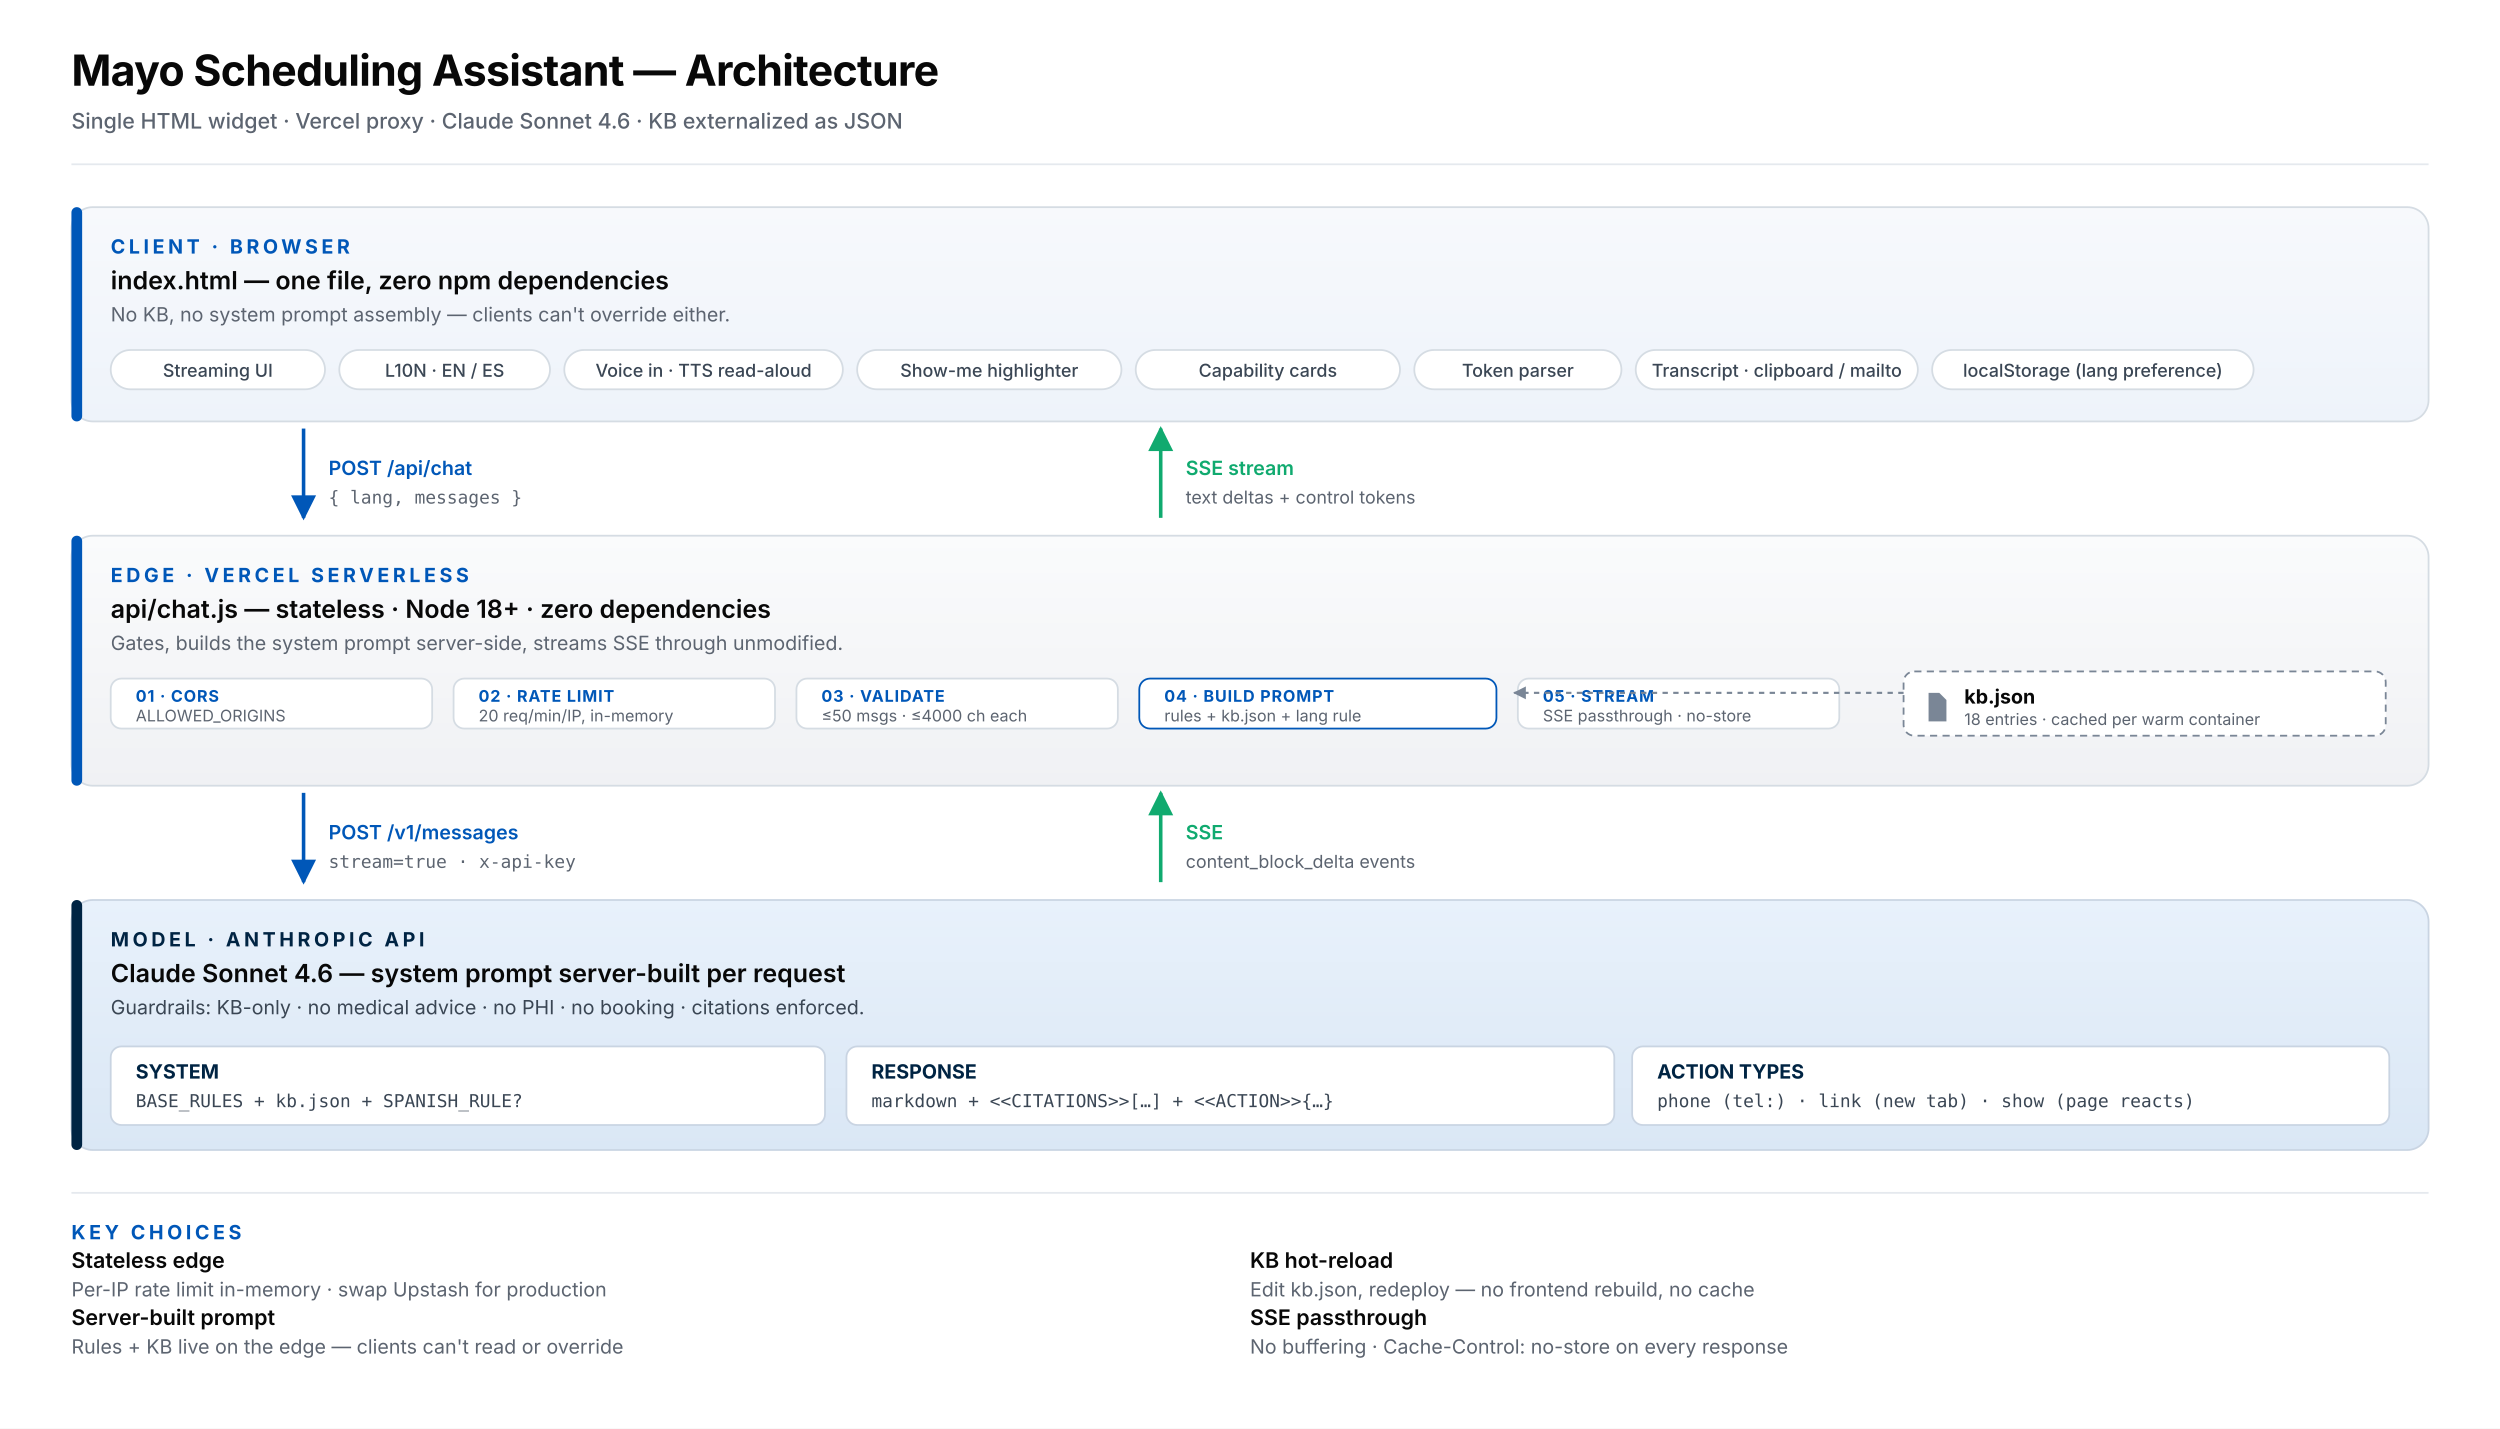
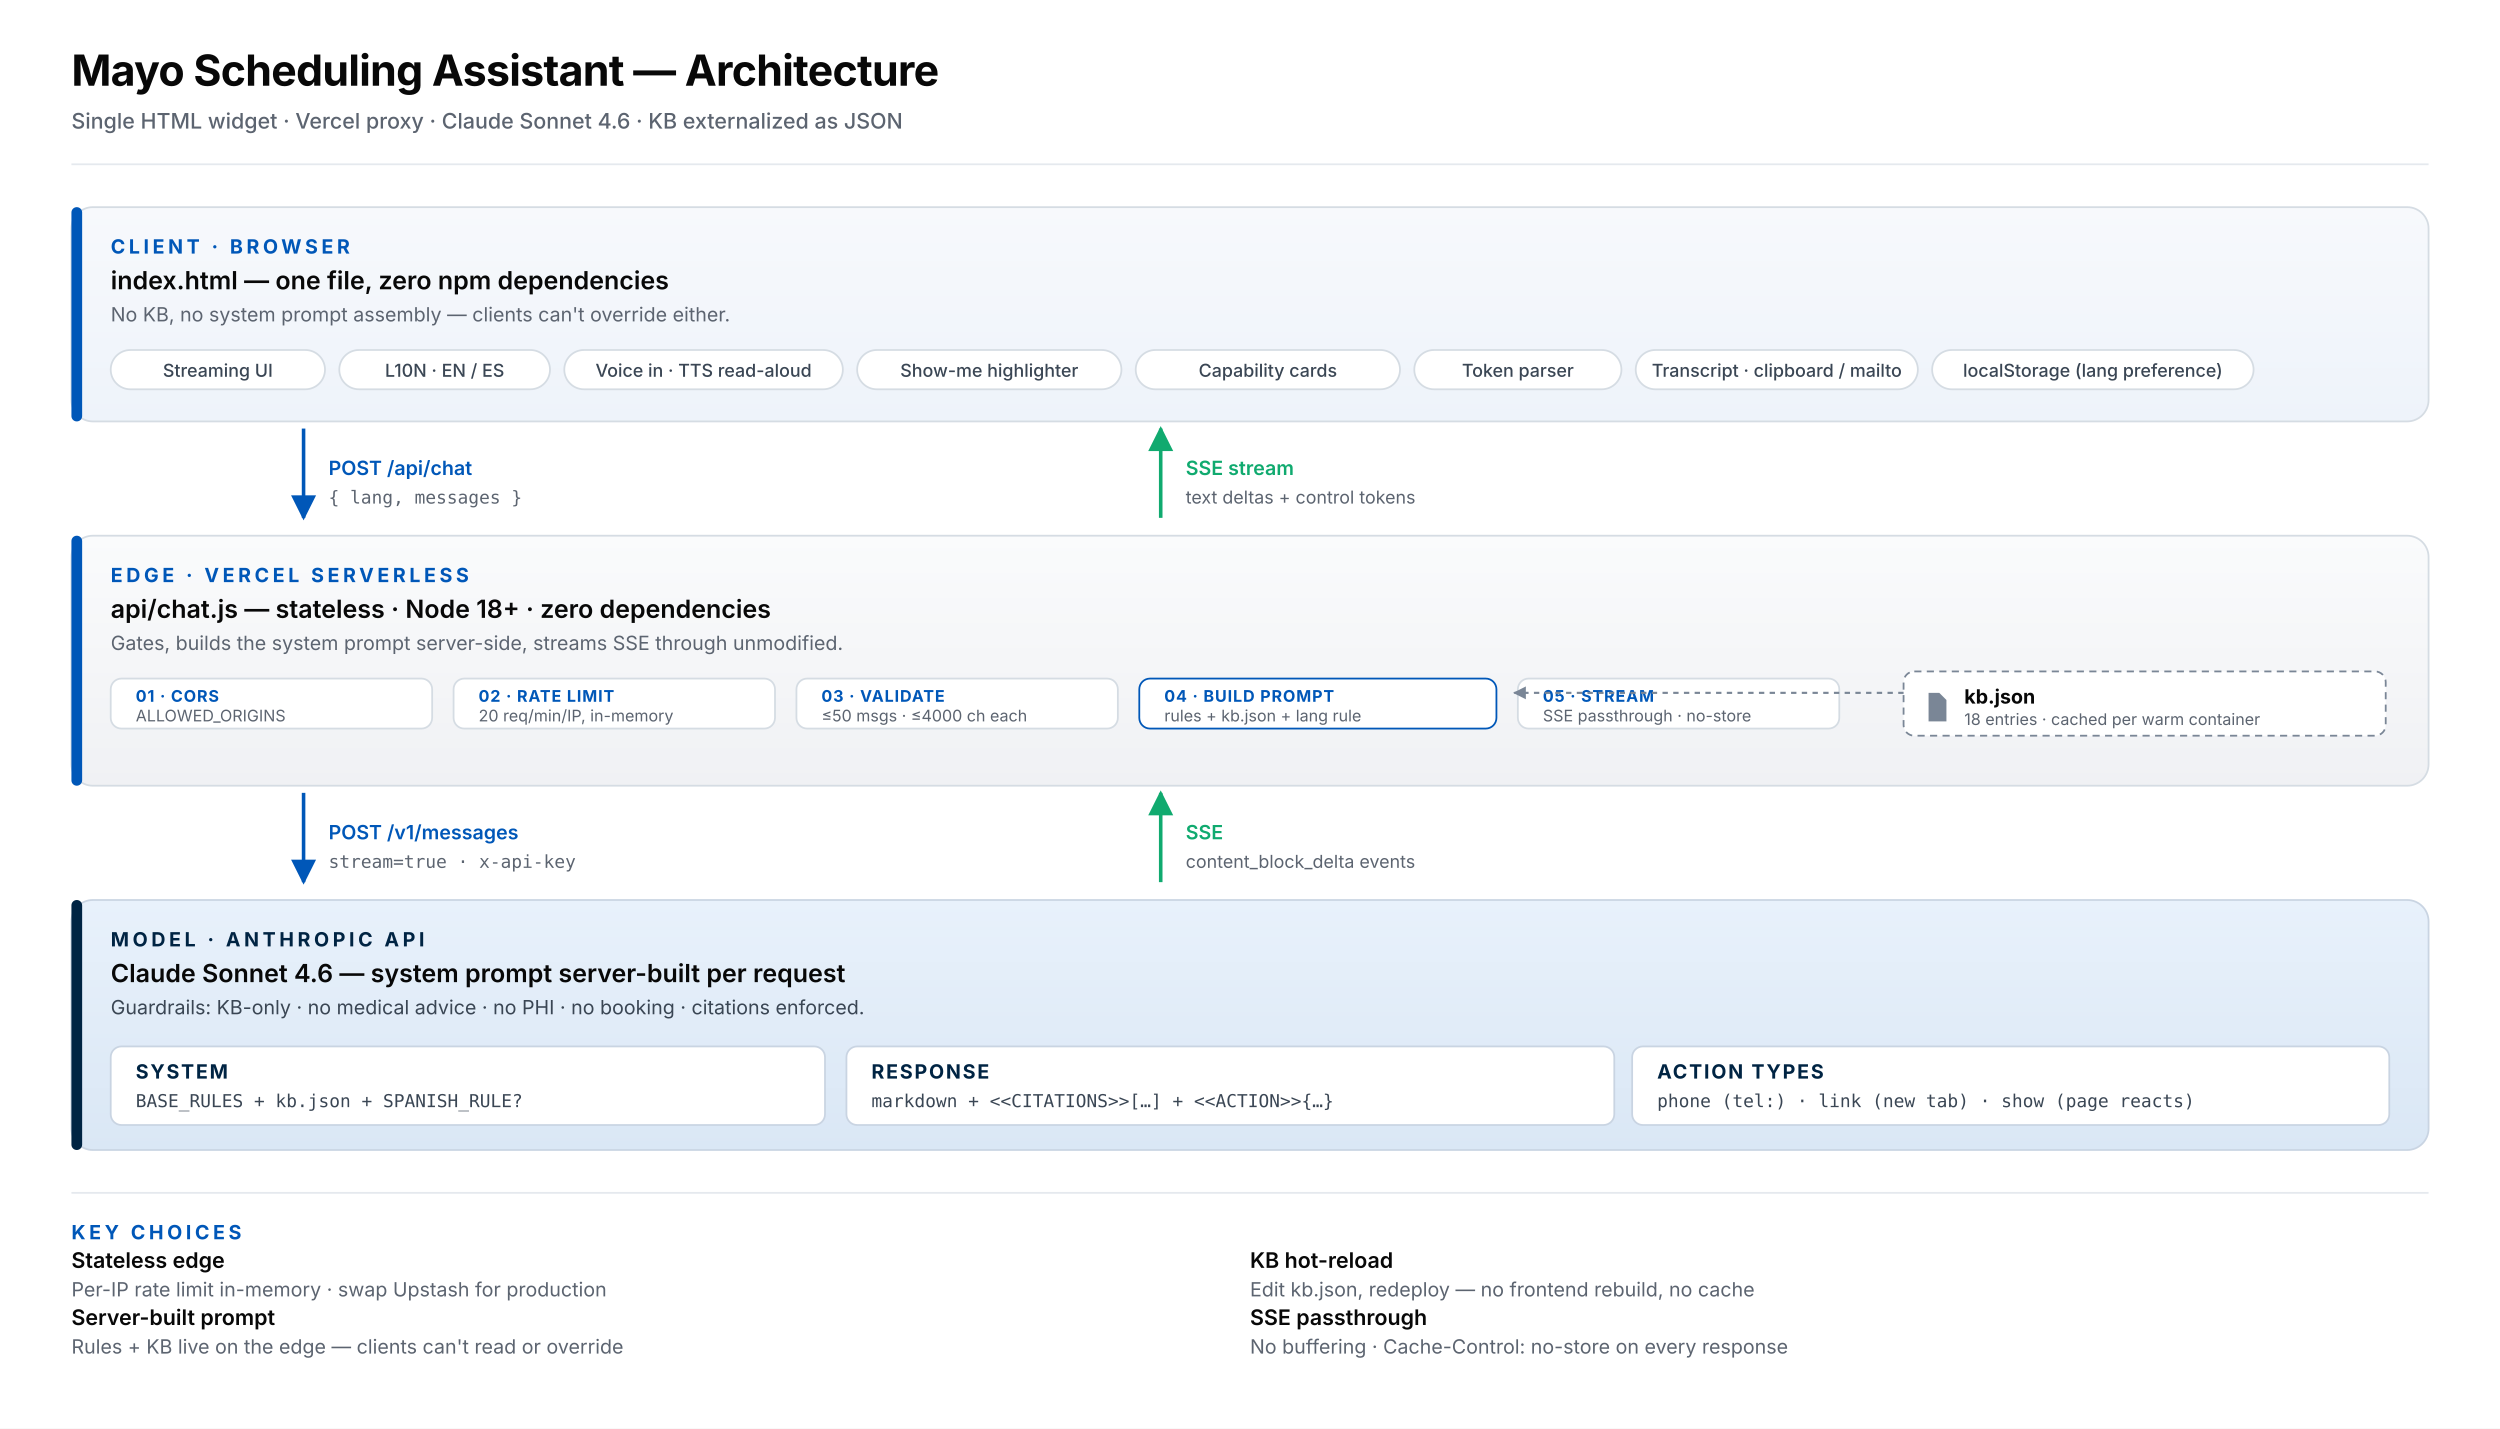
<svg xmlns="http://www.w3.org/2000/svg" viewBox="0 0 1400 800" font-family="Inter, -apple-system, BlinkMacSystemFont, 'Segoe UI', sans-serif" role="img" aria-label="Mayo Scheduling Assistant — system architecture for engineers">
  <defs>
    <linearGradient id="bgClient" x1="0" y1="0" x2="0" y2="1">
      <stop offset="0%" stop-color="#F7F9FC" />
      <stop offset="100%" stop-color="#EEF3FA" />
    </linearGradient>
    <linearGradient id="bgEdge3" x1="0" y1="0" x2="0" y2="1">
      <stop offset="0%" stop-color="#FAFBFC" />
      <stop offset="100%" stop-color="#F0F1F4" />
    </linearGradient>
    <linearGradient id="bgModel3" x1="0" y1="0" x2="0" y2="1">
      <stop offset="0%" stop-color="#E8F1FB" />
      <stop offset="100%" stop-color="#DAE7F5" />
    </linearGradient>
    <marker id="archArr" viewBox="0 0 10 10" refX="9" refY="5" markerWidth="7" markerHeight="7" orient="auto-start-reverse">
      <path d="M0 0 L10 5 L0 10 Z" fill="#0057B8" />
    </marker>
    <marker id="archArrGreen" viewBox="0 0 10 10" refX="9" refY="5" markerWidth="7" markerHeight="7" orient="auto-start-reverse">
      <path d="M0 0 L10 5 L0 10 Z" fill="#10AA6F" />
    </marker>
    <marker id="archArrDash" viewBox="0 0 10 10" refX="9" refY="5" markerWidth="6" markerHeight="6" orient="auto-start-reverse">
      <path d="M0 0 L10 5 L0 10 Z" fill="#7A8696" />
    </marker>
  </defs>
  <rect width="1400" height="800" fill="#FFFFFF" />
  <text x="40" y="48" font-size="24" font-weight="700" fill="#080808" letter-spacing="-0.4">Mayo Scheduling Assistant — Architecture</text>
  <text x="40" y="72" font-size="12" font-weight="500" fill="#5C6470">Single HTML widget · Vercel proxy · Claude Sonnet 4.6 · KB externalized as JSON</text>
  <line x1="40" y1="92" x2="1360" y2="92" stroke="#E5E9EE" />
  <g transform="translate(40,116)">
    <rect width="1320" height="120" rx="12" fill="url(#bgClient)" stroke="#D5DCE3" />
    <rect x="0" y="0" width="6" height="120" fill="#0057B8" rx="3" />
    <text x="22" y="26" font-size="11" font-weight="700" fill="#0057B8" letter-spacing="2">CLIENT · BROWSER</text>
    <text x="22" y="46" font-size="14" font-weight="600" fill="#080808">index.html — one file, zero npm dependencies</text>
    <text x="22" y="64" font-size="11" fill="#5C6470">No KB, no system prompt assembly — clients can't override either.</text>
    <g transform="translate(22,80)">
      <rect width="120" height="22" rx="11" fill="white" stroke="#D5DCE3" />
      <text x="60" y="15" text-anchor="middle" font-size="10" font-weight="500" fill="#3A4654">Streaming UI</text>
      <rect x="128" y="0" width="118" height="22" rx="11" fill="white" stroke="#D5DCE3" />
      <text x="187" y="15" text-anchor="middle" font-size="10" font-weight="500" fill="#3A4654">L10N · EN / ES</text>
      <rect x="254" y="0" width="156" height="22" rx="11" fill="white" stroke="#D5DCE3" />
      <text x="332" y="15" text-anchor="middle" font-size="10" font-weight="500" fill="#3A4654">Voice in · TTS read-aloud</text>
      <rect x="418" y="0" width="148" height="22" rx="11" fill="white" stroke="#D5DCE3" />
      <text x="492" y="15" text-anchor="middle" font-size="10" font-weight="500" fill="#3A4654">Show-me highlighter</text>
      <rect x="574" y="0" width="148" height="22" rx="11" fill="white" stroke="#D5DCE3" />
      <text x="648" y="15" text-anchor="middle" font-size="10" font-weight="500" fill="#3A4654">Capability cards</text>
      <rect x="730" y="0" width="116" height="22" rx="11" fill="white" stroke="#D5DCE3" />
      <text x="788" y="15" text-anchor="middle" font-size="10" font-weight="500" fill="#3A4654">Token parser</text>
      <rect x="854" y="0" width="158" height="22" rx="11" fill="white" stroke="#D5DCE3" />
      <text x="933" y="15" text-anchor="middle" font-size="10" font-weight="500" fill="#3A4654">Transcript · clipboard / mailto</text>
      <rect x="1020" y="0" width="180" height="22" rx="11" fill="white" stroke="#D5DCE3" />
      <text x="1110" y="15" text-anchor="middle" font-size="10" font-weight="500" fill="#3A4654">localStorage (lang preference)</text>
    </g>
  </g>
  <g>
    <path d="M170 240 V 290" stroke="#0057B8" stroke-width="2" fill="none" marker-end="url(#archArr)" />
    <text x="184" y="266" font-size="11" font-weight="600" fill="#0057B8">POST /api/chat</text>
    <text x="184" y="282" font-size="10" font-family="ui-monospace, SFMono-Regular, monospace" fill="#5C6470">{ lang, messages }</text>
    <path d="M650 290 V 240" stroke="#10AA6F" stroke-width="2" fill="none" marker-end="url(#archArrGreen)" />
    <text x="664" y="266" font-size="11" font-weight="600" fill="#10AA6F">SSE stream</text>
    <text x="664" y="282" font-size="10" fill="#5C6470">text deltas + control tokens</text>
  </g>
  <g transform="translate(40,300)">
    <rect width="1320" height="140" rx="12" fill="url(#bgEdge3)" stroke="#D5DCE3" />
    <rect x="0" y="0" width="6" height="140" fill="#0057B8" rx="3" />
    <text x="22" y="26" font-size="11" font-weight="700" fill="#0057B8" letter-spacing="2">EDGE · VERCEL SERVERLESS</text>
    <text x="22" y="46" font-size="14" font-weight="600" fill="#080808">api/chat.js — stateless · Node 18+ · zero dependencies</text>
    <text x="22" y="64" font-size="11" fill="#5C6470">Gates, builds the system prompt server-side, streams SSE through unmodified.</text>
    <g transform="translate(22,80)">
      <rect width="180" height="28" rx="6" fill="white" stroke="#D5DCE3" />
      <text x="14" y="13" font-size="9" font-weight="700" fill="#0057B8" letter-spacing="0.5">01 · CORS</text>
      <text x="14" y="24" font-size="9" fill="#5C6470">ALLOWED_ORIGINS</text>
      <rect x="192" y="0" width="180" height="28" rx="6" fill="white" stroke="#D5DCE3" />
      <text x="206" y="13" font-size="9" font-weight="700" fill="#0057B8" letter-spacing="0.5">02 · RATE LIMIT</text>
      <text x="206" y="24" font-size="9" fill="#5C6470">20 req/min/IP, in-memory</text>
      <rect x="384" y="0" width="180" height="28" rx="6" fill="white" stroke="#D5DCE3" />
      <text x="398" y="13" font-size="9" font-weight="700" fill="#0057B8" letter-spacing="0.5">03 · VALIDATE</text>
      <text x="398" y="24" font-size="9" fill="#5C6470">≤50 msgs · ≤4000 ch each</text>
      <rect x="576" y="0" width="200" height="28" rx="6" fill="white" stroke="#0057B8" />
      <text x="590" y="13" font-size="9" font-weight="700" fill="#0057B8" letter-spacing="0.5">04 · BUILD PROMPT</text>
      <text x="590" y="24" font-size="9" fill="#5C6470">rules + kb.json + lang rule</text>
      <rect x="788" y="0" width="180" height="28" rx="6" fill="white" stroke="#D5DCE3" />
      <text x="802" y="13" font-size="9" font-weight="700" fill="#0057B8" letter-spacing="0.5">05 · STREAM</text>
      <text x="802" y="24" font-size="9" fill="#5C6470">SSE passthrough · no-store</text>
      <g transform="translate(1004,-4)">
        <rect width="270" height="36" rx="6" fill="white" stroke="#7A8696" stroke-dasharray="4 3" />
        <path d="M14 12 L20 12 L24 16 L24 28 L14 28 Z" fill="#7A8696" />
        <text x="34" y="18" font-size="11" font-weight="700" fill="#080808">kb.json</text>
        <text x="34" y="30" font-size="9" fill="#5C6470">18 entries · cached per warm container</text>
      </g>
      <path d="M1004 8 H 786" stroke="#7A8696" stroke-width="1.2" stroke-dasharray="3 3" fill="none" marker-end="url(#archArrDash)" />
    </g>
  </g>
  <g>
    <path d="M170 444 V 494" stroke="#0057B8" stroke-width="2" fill="none" marker-end="url(#archArr)" />
    <text x="184" y="470" font-size="11" font-weight="600" fill="#0057B8">POST /v1/messages</text>
    <text x="184" y="486" font-size="10" font-family="ui-monospace, SFMono-Regular, monospace" fill="#5C6470">stream=true · x-api-key</text>
    <path d="M650 494 V 444" stroke="#10AA6F" stroke-width="2" fill="none" marker-end="url(#archArrGreen)" />
    <text x="664" y="470" font-size="11" font-weight="600" fill="#10AA6F">SSE</text>
    <text x="664" y="486" font-size="10" fill="#5C6470">content_block_delta events</text>
  </g>
  <g transform="translate(40,504)">
    <rect width="1320" height="140" rx="12" fill="url(#bgModel3)" stroke="#C9D4E2" />
    <rect x="0" y="0" width="6" height="140" fill="#002443" rx="3" />
    <text x="22" y="26" font-size="11" font-weight="700" fill="#002443" letter-spacing="2">MODEL · ANTHROPIC API</text>
    <text x="22" y="46" font-size="14" font-weight="600" fill="#080808">Claude Sonnet 4.6 — system prompt server-built per request</text>
    <text x="22" y="64" font-size="11" fill="#3A4654">Guardrails: KB-only · no medical advice · no PHI · no booking · citations enforced.</text>
-     <g transform="translate(22,82)" font-family="ui-monospace, SFMono-Regular, monospace">
+     <g transform="translate(22,82)">
      <rect width="400" height="44" rx="6" fill="white" stroke="#C9D4E2" />
-       <text x="14" y="18" font-size="11" font-weight="700" fill="#002443" font-family="Inter">SYSTEM</text>
-       <text x="14" y="34" font-size="10" fill="#3A4654">BASE_RULES + kb.json + SPANISH_RULE?</text>
+       <text x="14" y="18" font-size="11" font-weight="700" fill="#002443" letter-spacing="1">SYSTEM</text>
+       <text x="14" y="34" font-size="10" font-family="ui-monospace, SFMono-Regular, Menlo, Consolas, monospace" fill="#3A4654">BASE_RULES + kb.json + SPANISH_RULE?</text>
      <rect x="412" y="0" width="430" height="44" rx="6" fill="white" stroke="#C9D4E2" />
-       <text x="426" y="18" font-size="11" font-weight="700" fill="#002443" font-family="Inter">RESPONSE</text>
-       <text x="426" y="34" font-size="10" fill="#3A4654">markdown + &lt;&lt;CITATIONS&gt;&gt;[…] + &lt;&lt;ACTION&gt;&gt;{…}</text>
+       <text x="426" y="18" font-size="11" font-weight="700" fill="#002443" letter-spacing="1">RESPONSE</text>
+       <text x="426" y="34" font-size="10" font-family="ui-monospace, SFMono-Regular, Menlo, Consolas, monospace" fill="#3A4654">markdown + &lt;&lt;CITATIONS&gt;&gt;[…] + &lt;&lt;ACTION&gt;&gt;{…}</text>
      <rect x="852" y="0" width="424" height="44" rx="6" fill="white" stroke="#C9D4E2" />
-       <text x="866" y="18" font-size="11" font-weight="700" fill="#002443" font-family="Inter">ACTION TYPES</text>
-       <text x="866" y="34" font-size="10" fill="#3A4654">phone (tel:) · link (new tab) · show (page reacts)</text>
+       <text x="866" y="18" font-size="11" font-weight="700" fill="#002443" letter-spacing="1">ACTION TYPES</text>
+       <text x="866" y="34" font-size="10" font-family="ui-monospace, SFMono-Regular, Menlo, Consolas, monospace" fill="#3A4654">phone (tel:) · link (new tab) · show (page reacts)</text>
    </g>
  </g>
  <line x1="40" y1="668" x2="1360" y2="668" stroke="#E5E9EE" />
  <text x="40" y="694" font-size="11" font-weight="700" fill="#0057B8" letter-spacing="2">KEY CHOICES</text>
  <g transform="translate(40,710)">
    <text x="0" y="0" font-size="12" font-weight="600" fill="#080808">Stateless edge</text>
    <text x="0" y="16" font-size="11" fill="#5C6470">Per-IP rate limit in-memory · swap Upstash for production</text>
  </g>
  <g transform="translate(700,710)">
    <text x="0" y="0" font-size="12" font-weight="600" fill="#080808">KB hot-reload</text>
    <text x="0" y="16" font-size="11" fill="#5C6470">Edit kb.json, redeploy — no frontend rebuild, no cache</text>
  </g>
  <g transform="translate(40,742)">
    <text x="0" y="0" font-size="12" font-weight="600" fill="#080808">Server-built prompt</text>
    <text x="0" y="16" font-size="11" fill="#5C6470">Rules + KB live on the edge — clients can't read or override</text>
  </g>
  <g transform="translate(700,742)">
    <text x="0" y="0" font-size="12" font-weight="600" fill="#080808">SSE passthrough</text>
    <text x="0" y="16" font-size="11" fill="#5C6470">No buffering · Cache-Control: no-store on every response</text>
  </g>
</svg>
